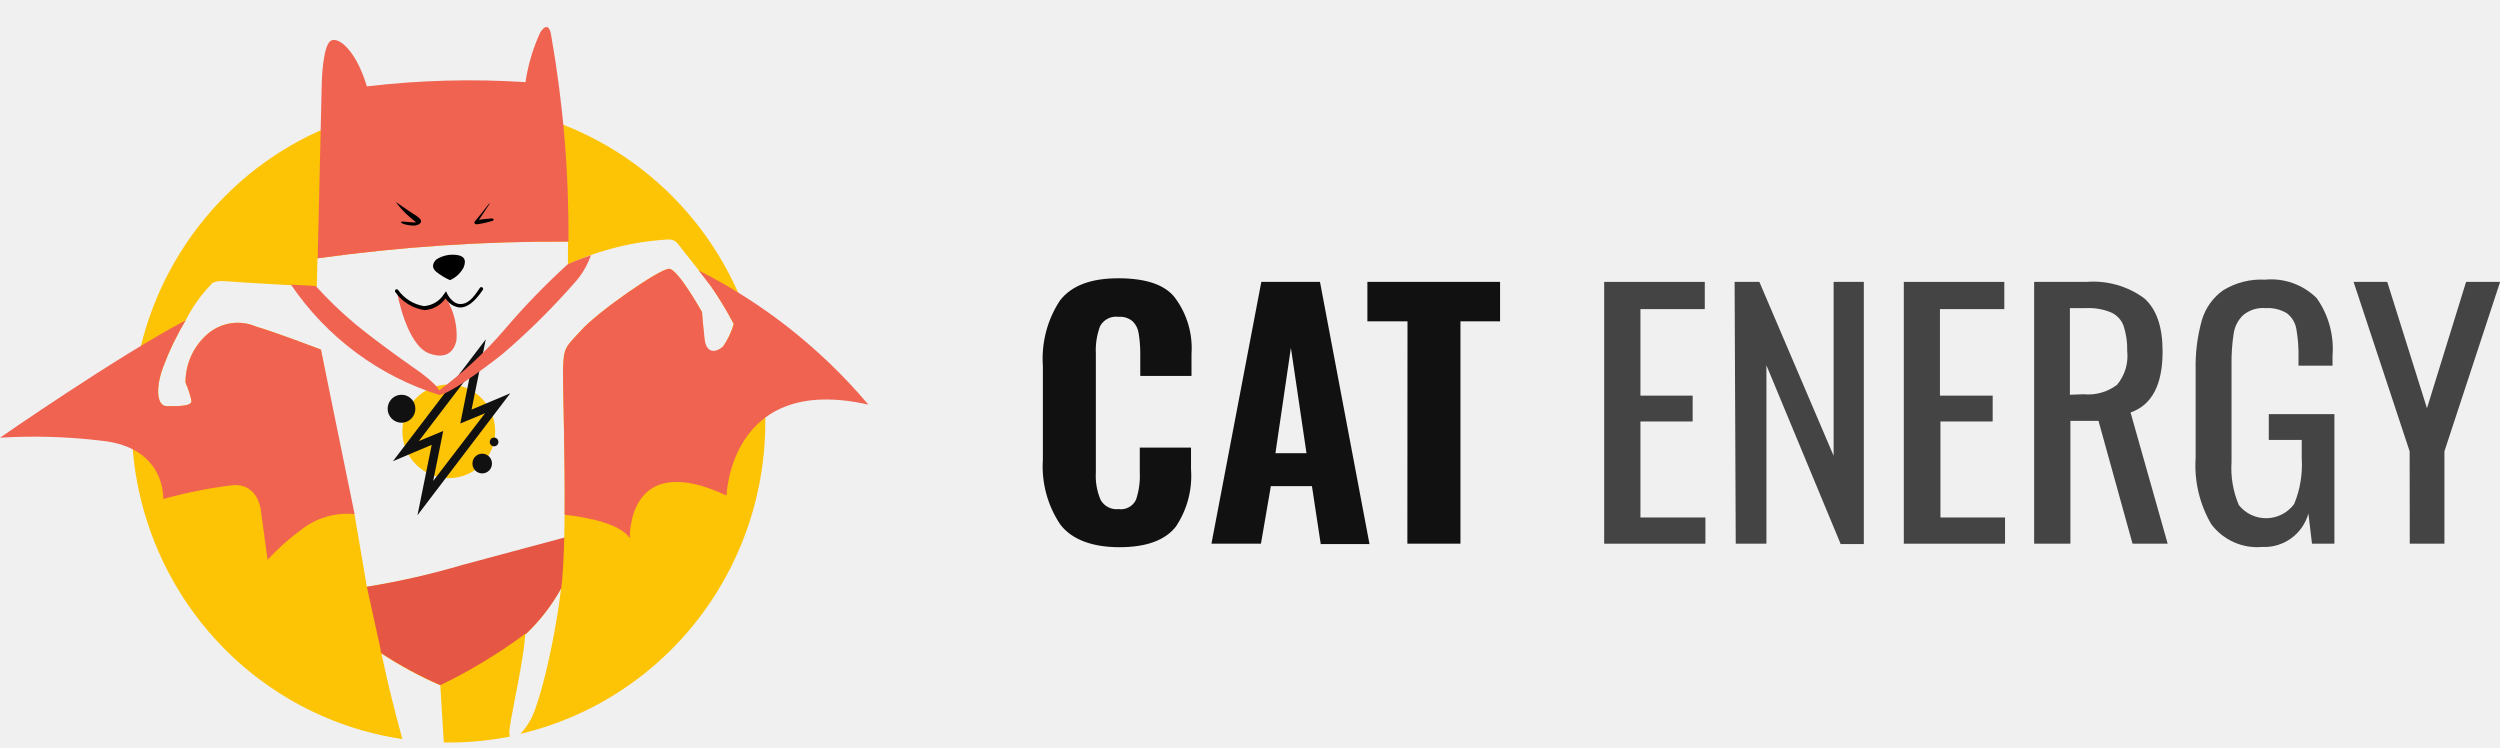
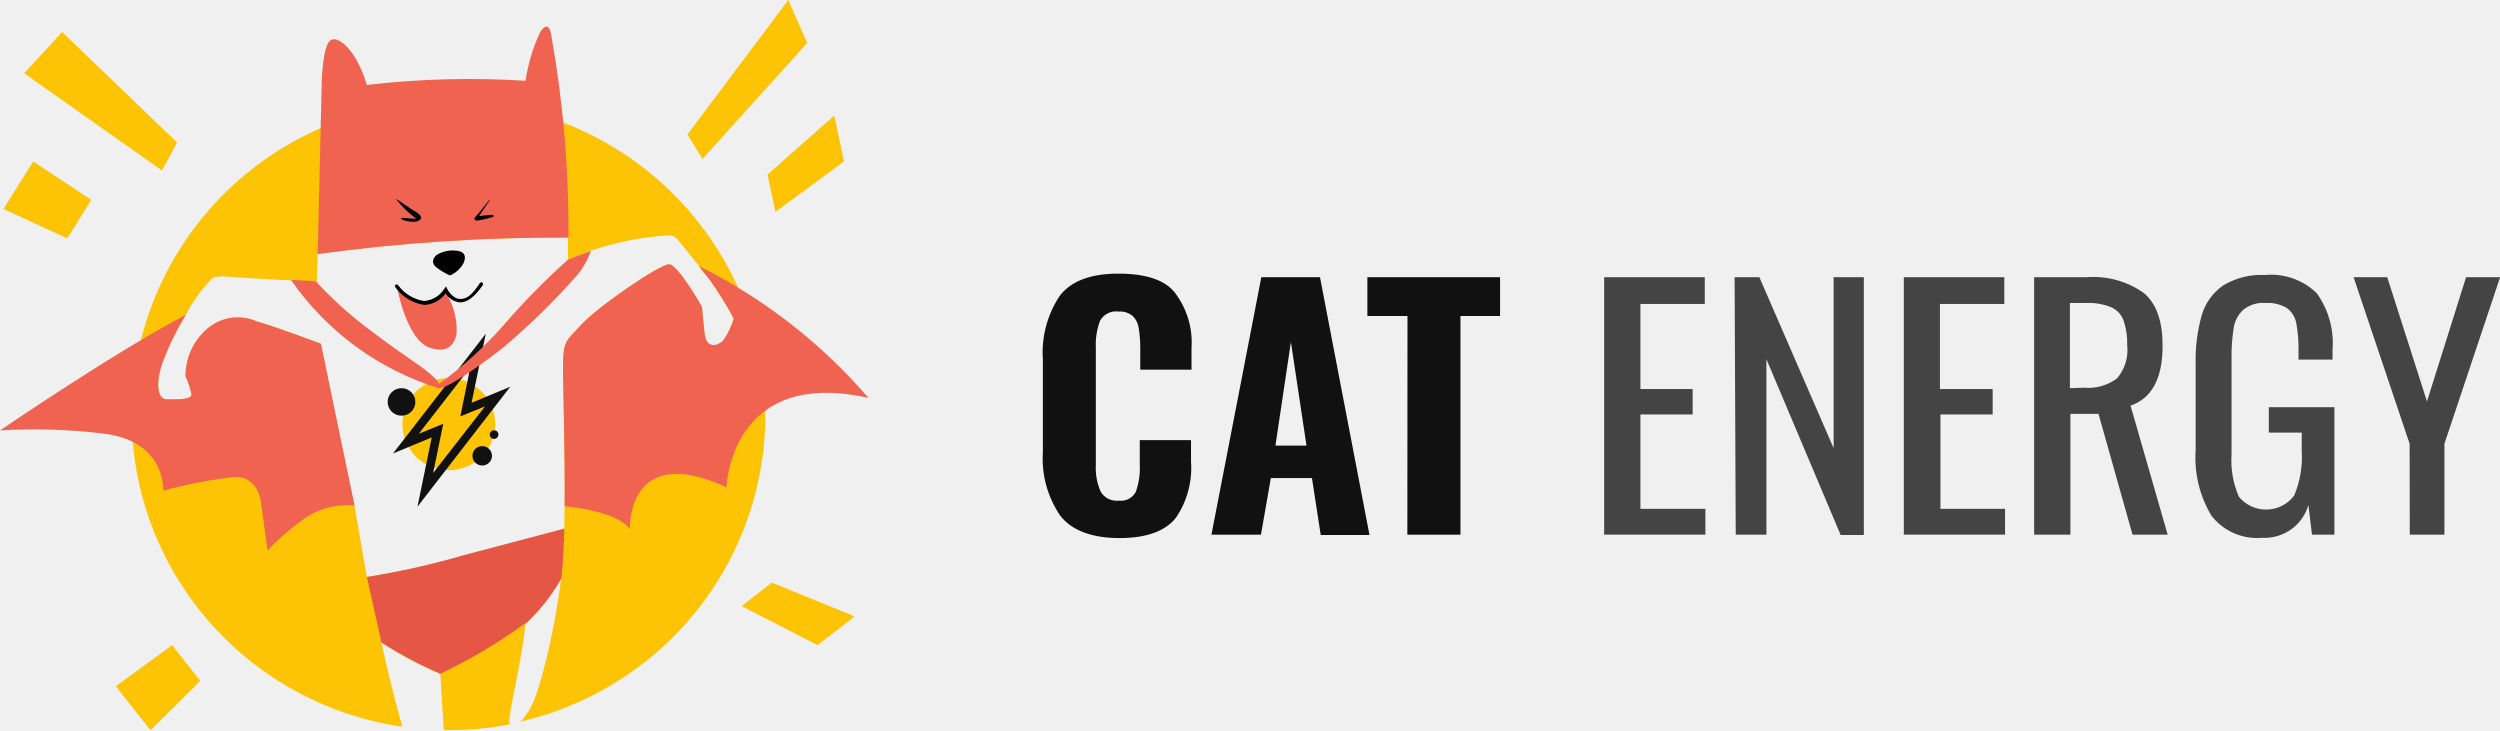
- <svg xmlns="http://www.w3.org/2000/svg" width="174" height="52" viewBox="0 0 174 52" fill="none">
-   <g clip-path="url(#clip0_2403_706)">
-     <path d="M51.582 20.854C50.097 17.265 47.705 14.131 44.646 11.765C41.586 9.399 37.965 7.883 34.143 7.368C30.321 6.853 26.433 7.357 22.865 8.831C19.297 10.304 16.174 12.695 13.807 15.765C11.44 18.835 9.912 22.478 9.376 26.329C8.84 30.18 9.313 34.106 10.75 37.715C12.186 41.324 14.535 44.491 17.562 46.899C20.59 49.307 24.19 50.873 28.005 51.44C27.505 49.624 26.997 47.617 26.549 45.488C27.852 46.34 29.224 47.082 30.649 47.703C30.649 47.703 30.753 49.58 30.89 51.675C32.431 51.701 33.97 51.564 35.482 51.266C35.443 51.048 35.443 50.824 35.482 50.606C35.732 48.981 36.421 46.053 36.559 44.167C37.552 43.23 38.395 42.142 39.057 40.943L39.005 41.326C38.531 45.027 37.541 48.981 36.938 50.076C36.742 50.438 36.502 50.774 36.223 51.075C39.341 50.337 42.263 48.924 44.785 46.934C47.308 44.943 49.372 42.423 50.833 39.548C52.294 36.673 53.118 33.512 53.247 30.284C53.377 27.056 52.808 23.838 51.582 20.854ZM50.316 24.147C49.937 24.521 49.153 24.773 49.023 23.643C48.894 22.514 48.86 21.723 48.86 21.723C48.86 21.723 47.197 18.742 46.577 18.708C45.957 18.673 41.555 21.723 40.392 23.052C39.384 24.173 39.186 24.095 39.186 26.067C39.186 27.553 39.376 33.167 39.272 37.459L32.251 39.345C30.045 39.983 27.801 40.483 25.532 40.839L24.671 35.773H24.55L22.336 24.33C22.336 24.33 19.054 23.078 17.848 22.74C17.282 22.49 16.657 22.408 16.046 22.505C15.436 22.602 14.865 22.874 14.403 23.287C13.931 23.704 13.553 24.218 13.296 24.796C13.039 25.373 12.908 25.999 12.912 26.632C13.095 27.036 13.233 27.459 13.326 27.892C13.369 28.309 12.292 28.266 11.603 28.266C10.914 28.266 10.81 27.015 11.353 25.546C11.777 24.417 12.301 23.329 12.921 22.296C13.387 21.374 13.988 20.527 14.704 19.785C14.704 19.785 14.825 19.49 15.781 19.577C16.737 19.664 22.052 19.95 22.052 19.95L22.095 17.978C27.872 17.173 33.699 16.784 39.531 16.814C39.531 17.344 39.531 17.874 39.531 18.404C41.739 17.387 44.118 16.797 46.542 16.666C46.672 16.663 46.801 16.692 46.917 16.751C47.032 16.81 47.132 16.897 47.206 17.005C47.499 17.378 49.282 19.611 49.489 19.933C50.068 20.768 50.594 21.638 51.065 22.54C50.904 23.11 50.651 23.651 50.316 24.139V24.147Z" fill="#FDC305" />
-     <path d="M48.636 18.829C49.041 19.351 49.394 19.811 49.498 19.95C50.077 20.785 50.603 21.656 51.074 22.557C50.91 23.109 50.66 23.631 50.333 24.104C49.954 24.477 49.17 24.729 49.041 23.6C48.912 22.47 48.86 21.723 48.86 21.723C48.86 21.723 47.198 18.742 46.578 18.708C45.957 18.673 41.555 21.723 40.392 23.052C39.385 24.173 39.186 24.095 39.186 26.067C39.186 27.371 39.333 31.846 39.298 35.825C40.858 35.999 43.149 36.434 43.838 37.459C43.838 37.459 43.588 31.22 50.566 34.487C50.566 34.487 50.807 25.981 60.438 28.162C57.164 24.284 53.151 21.111 48.636 18.829Z" fill="#F06351" />
-     <path d="M39.565 16.814C39.6 11.999 39.197 7.191 38.359 2.45C38.359 2.45 38.23 1.321 37.61 2.242C37.098 3.343 36.75 4.514 36.576 5.717C32.894 5.479 29.198 5.578 25.533 6.013C24.826 3.623 23.62 2.537 23.043 2.824C22.466 3.111 22.397 5.674 22.397 5.674L22.113 17.978C27.896 17.172 33.728 16.783 39.565 16.814Z" fill="#F06351" />
-     <path d="M39.065 40.943C39.177 40.014 39.237 38.78 39.272 37.416L32.252 39.301C30.046 39.955 27.802 40.468 25.533 40.839L26.489 45.184C26.489 45.279 26.489 45.375 26.549 45.47C27.852 46.323 29.224 47.064 30.649 47.686C32.733 46.681 34.717 45.48 36.576 44.097V44.15C37.565 43.217 38.404 42.135 39.065 40.943Z" fill="#E55645" />
-     <path d="M27.566 14.094C27.523 14.007 28.427 14.685 28.78 14.893C29.133 15.102 29.306 15.258 29.306 15.406C29.306 15.554 29.082 15.701 28.772 15.701C28.462 15.701 27.979 15.597 27.91 15.475C27.841 15.354 28.427 15.475 28.72 15.475H28.97C28.439 15.084 27.967 14.619 27.566 14.094Z" fill="black" />
-     <path d="M34.026 14.189C34.026 14.189 33.165 15.302 33.087 15.354C33.01 15.406 32.941 15.649 33.251 15.606C33.607 15.552 33.959 15.471 34.302 15.362C34.397 15.31 34.362 15.189 34.199 15.206C34.035 15.223 33.613 15.249 33.337 15.302L34.069 14.198C34.069 14.198 34.095 14.094 34.026 14.189Z" fill="black" />
-     <path d="M31.322 19.498C31.721 19.321 32.051 19.016 32.26 18.63C32.502 18.056 32.26 17.839 31.881 17.761C31.36 17.665 30.822 17.77 30.374 18.056C30.038 18.378 30.081 18.69 30.374 18.925C30.665 19.155 30.983 19.348 31.322 19.498Z" fill="black" />
-     <path d="M31.011 20.593C30.912 20.79 30.778 20.967 30.615 21.115C30.37 21.314 30.068 21.429 29.754 21.445C29.279 21.492 28.805 21.355 28.427 21.062C28.253 20.96 28.099 20.828 27.971 20.672C27.884 20.577 27.779 20.503 27.66 20.454C27.66 20.454 28.306 24.026 29.874 24.599C31.442 25.172 31.735 23.939 31.778 23.608C31.83 22.62 31.584 21.638 31.072 20.793C31.072 20.532 31.054 20.706 31.011 20.593Z" fill="#F06351" />
-     <path d="M29.547 21.584C29.144 21.525 28.757 21.385 28.409 21.172C28.061 20.958 27.759 20.676 27.523 20.341C27.502 20.317 27.49 20.287 27.49 20.254C27.49 20.222 27.502 20.192 27.523 20.168C27.534 20.156 27.547 20.147 27.562 20.14C27.577 20.134 27.593 20.131 27.609 20.131C27.625 20.131 27.641 20.134 27.655 20.14C27.67 20.147 27.684 20.156 27.695 20.168C27.908 20.469 28.178 20.725 28.491 20.921C28.802 21.116 29.15 21.247 29.512 21.306C29.799 21.284 30.077 21.194 30.323 21.043C30.568 20.892 30.775 20.684 30.925 20.437L31.046 20.272L31.132 20.463C31.132 20.463 31.459 21.123 31.993 21.158C32.527 21.193 32.906 20.793 33.397 20.037C33.416 20.01 33.444 19.99 33.476 19.984C33.509 19.977 33.542 19.984 33.57 20.003C33.597 20.021 33.616 20.05 33.623 20.082C33.629 20.115 33.622 20.149 33.604 20.176C33.03 21.028 32.487 21.436 31.976 21.401C31.779 21.375 31.589 21.304 31.422 21.195C31.255 21.085 31.115 20.939 31.011 20.767C30.843 21.005 30.624 21.201 30.37 21.342C30.117 21.484 29.836 21.566 29.547 21.584Z" fill="black" />
-     <path d="M31.235 33.279C33.019 33.279 34.465 31.821 34.465 30.021C34.465 28.221 33.019 26.763 31.235 26.763C29.451 26.763 28.005 28.221 28.005 30.021C28.005 31.821 29.451 33.279 31.235 33.279Z" fill="#FDC305" />
-     <path d="M35.516 27.371L32.82 28.509L33.811 23.617L27.35 32.098L30.047 30.959L29.056 35.86L35.516 27.371ZM29.151 30.699L32.734 25.998L32.036 29.474L33.759 28.761L30.15 33.471L30.848 29.995L29.151 30.699Z" fill="#111111" />
-     <path d="M27.945 29.422C28.477 29.422 28.91 28.986 28.91 28.448C28.91 27.911 28.477 27.475 27.945 27.475C27.412 27.475 26.98 27.911 26.98 28.448C26.98 28.986 27.412 29.422 27.945 29.422Z" fill="#111111" />
-     <path d="M33.561 32.949C33.937 32.949 34.242 32.642 34.242 32.263C34.242 31.884 33.937 31.576 33.561 31.576C33.185 31.576 32.881 31.884 32.881 32.263C32.881 32.642 33.185 32.949 33.561 32.949Z" fill="#111111" />
-     <path d="M34.388 31.064C34.555 31.064 34.69 30.928 34.69 30.76C34.69 30.592 34.555 30.456 34.388 30.456C34.222 30.456 34.087 30.592 34.087 30.76C34.087 30.928 34.222 31.064 34.388 31.064Z" fill="#111111" />
-     <path d="M39.522 18.386C37.967 19.8 36.503 21.312 35.138 22.913C33.778 24.503 32.243 25.931 30.564 27.171C30.374 26.71 29.159 25.85 29.159 25.85C29.159 25.85 26.454 23.982 24.68 22.514C23.721 21.708 22.817 20.837 21.975 19.907L20.252 19.811C22.739 23.476 26.383 26.183 30.589 27.492C31.33 27.371 33.415 25.868 34.974 24.642C36.819 23.06 38.546 21.344 40.143 19.507C40.572 18.993 40.904 18.404 41.125 17.769C40.143 18.099 39.522 18.386 39.522 18.386Z" fill="#F06351" />
-     <path d="M22.337 24.33C22.337 24.33 19.055 23.078 17.849 22.74C17.282 22.49 16.657 22.408 16.047 22.505C15.436 22.602 14.866 22.874 14.403 23.287C13.931 23.704 13.554 24.218 13.296 24.796C13.039 25.373 12.908 25.999 12.913 26.632C13.095 27.036 13.233 27.459 13.326 27.892C13.369 28.309 12.293 28.266 11.603 28.266C10.914 28.266 10.811 27.015 11.354 25.546C11.777 24.417 12.302 23.329 12.921 22.296C8.227 24.764 0 30.464 0 30.464C2.353 30.321 4.714 30.391 7.055 30.673C11.578 31.133 11.362 34.731 11.362 34.731C12.953 34.288 14.574 33.966 16.212 33.766C18.038 33.645 18.168 35.608 18.168 35.608L18.624 38.962C19.317 38.206 20.082 37.519 20.907 36.912C21.97 36.053 23.324 35.648 24.68 35.782L22.337 24.33Z" fill="#F06351" />
-     <path d="M73.79 36.495C72.903 35.168 72.478 33.581 72.584 31.985V25.468C72.472 23.86 72.89 22.259 73.773 20.915C74.571 19.878 75.935 19.362 77.864 19.368C79.794 19.374 81.1 19.829 81.784 20.732C82.617 21.852 83.023 23.237 82.929 24.634V26.163H79.363V24.503C79.358 24.067 79.321 23.631 79.251 23.2C79.208 22.888 79.066 22.599 78.846 22.375C78.711 22.257 78.553 22.168 78.383 22.113C78.213 22.058 78.034 22.038 77.856 22.053C77.6 22.015 77.339 22.056 77.108 22.173C76.876 22.29 76.686 22.475 76.564 22.705C76.337 23.315 76.237 23.966 76.271 24.616V32.889C76.231 33.544 76.347 34.199 76.607 34.8C76.731 35.017 76.915 35.193 77.137 35.305C77.359 35.418 77.609 35.463 77.856 35.434C78.098 35.469 78.345 35.425 78.562 35.31C78.778 35.195 78.953 35.013 79.062 34.791C79.27 34.18 79.361 33.534 79.329 32.889V31.151H82.895V32.654C83 34.072 82.626 35.483 81.835 36.66C81.077 37.615 79.768 38.085 77.907 38.085C76.047 38.085 74.591 37.563 73.79 36.495Z" fill="#111111" />
-     <path d="M87.788 19.62H91.871L95.317 37.867H91.923L91.311 33.836H88.451L87.762 37.841H84.317L87.788 19.62ZM90.932 31.542L89.847 24.208L88.77 31.542H90.932Z" fill="#111111" />
-     <path d="M97.962 22.366H95.171V19.62H104.405V22.366H101.648V37.841H97.953L97.962 22.366Z" fill="#111111" />
-     <path d="M111.65 19.62H118.653V21.514H114.174V27.536H117.809V29.335H114.174V36.017H118.696V37.841H111.65V19.62Z" fill="#444444" />
-     <path d="M120.729 19.62H122.452L127.62 31.724V19.62H129.722V37.867H128.111L122.943 25.424V37.841H120.807L120.729 19.62Z" fill="#444444" />
-     <path d="M132.505 19.62H139.499V21.514H135.02V27.536H138.69V29.335H135.055V36.017H139.551V37.841H132.505V19.62Z" fill="#444444" />
-     <path d="M141.576 19.62H145.211C146.643 19.504 148.07 19.907 149.234 20.758C150.095 21.514 150.517 22.748 150.517 24.46C150.517 26.777 149.773 28.194 148.286 28.709L150.87 37.841H148.424L146.055 29.291H144.1V37.841H141.576V19.62ZM145.021 27.44C145.851 27.521 146.681 27.286 147.347 26.78C147.618 26.457 147.82 26.081 147.942 25.676C148.063 25.271 148.101 24.846 148.053 24.425C148.071 23.836 147.986 23.248 147.804 22.687C147.73 22.481 147.615 22.291 147.467 22.13C147.319 21.969 147.141 21.839 146.942 21.749C146.383 21.518 145.78 21.414 145.176 21.445H144.065V27.475L145.021 27.44Z" fill="#444444" />
-     <path d="M153.911 36.495C153.088 35.093 152.707 33.471 152.817 31.846V25.763C152.788 24.59 152.933 23.418 153.248 22.288C153.497 21.438 154.026 20.699 154.747 20.194C155.618 19.664 156.626 19.41 157.641 19.464C158.298 19.401 158.961 19.483 159.582 19.705C160.204 19.927 160.771 20.284 161.242 20.75C162.068 21.918 162.459 23.343 162.344 24.773V25.451H159.976V24.886C159.992 24.21 159.94 23.535 159.821 22.87C159.742 22.444 159.509 22.063 159.166 21.801C158.719 21.535 158.202 21.411 157.684 21.445C157.122 21.396 156.562 21.571 156.125 21.931C155.768 22.273 155.534 22.726 155.462 23.218C155.353 23.933 155.304 24.657 155.315 25.381V32.15C155.247 33.178 155.421 34.209 155.824 35.156C156.057 35.448 156.354 35.681 156.691 35.84C157.028 35.998 157.396 36.076 157.768 36.068C158.139 36.061 158.504 35.968 158.835 35.796C159.165 35.624 159.452 35.379 159.674 35.078C160.089 34.076 160.269 32.99 160.2 31.907V30.621H157.908V28.822H162.474V37.841H160.914L160.665 35.747C160.467 36.443 160.042 37.051 159.459 37.472C158.876 37.893 158.168 38.103 157.452 38.067C156.778 38.127 156.1 38.014 155.481 37.739C154.862 37.465 154.322 37.036 153.911 36.495Z" fill="#444444" />
-     <path d="M167.711 31.411L163.809 19.62H166.152L168.917 28.414L171.639 19.62H174.008L170.132 31.411V37.841H167.72L167.711 31.411Z" fill="#444444" />
+ <svg xmlns="http://www.w3.org/2000/svg" width="202" height="59" viewBox="0 0 202 59" fill="none">
+   <g clip-path="url(#clip0_2403_439)">
+     <path d="M59.883 23.806C58.158 19.709 55.382 16.132 51.83 13.431C48.278 10.729 44.074 8.999 39.637 8.411C35.201 7.823 30.686 8.399 26.544 10.081C22.402 11.763 18.776 14.492 16.029 17.997C13.281 21.502 11.508 25.66 10.885 30.056C10.262 34.453 10.812 38.934 12.479 43.054C14.147 47.175 16.874 50.789 20.389 53.538C23.903 56.287 28.083 58.075 32.511 58.722C31.931 56.649 31.341 54.358 30.821 51.928C32.334 52.901 33.926 53.747 35.581 54.457C35.581 54.457 35.701 56.599 35.861 58.99C37.65 59.021 39.436 58.864 41.192 58.524C41.146 58.275 41.146 58.019 41.192 57.77C41.482 55.915 42.282 52.572 42.442 50.42C43.595 49.35 44.573 48.108 45.342 46.74L45.282 47.176C44.732 51.402 43.582 55.915 42.882 57.165C42.655 57.579 42.376 57.962 42.052 58.306C45.672 57.463 49.064 55.85 51.992 53.578C54.921 51.306 57.317 48.429 59.013 45.147C60.709 41.865 61.666 38.257 61.816 34.572C61.966 30.887 61.306 27.213 59.883 23.806ZM58.412 27.566C57.972 27.992 57.062 28.28 56.912 26.99C56.762 25.701 56.722 24.798 56.722 24.798C56.722 24.798 54.792 21.396 54.072 21.356C53.352 21.317 48.242 24.798 46.892 26.316C45.722 27.596 45.492 27.506 45.492 29.758C45.492 31.454 45.712 37.862 45.592 42.762L37.441 44.915C34.88 45.644 32.274 46.214 29.641 46.621L28.641 40.838H28.501L25.931 27.774C25.931 27.774 22.121 26.346 20.721 25.959C20.063 25.674 19.337 25.581 18.628 25.692C17.92 25.802 17.258 26.112 16.72 26.584C16.172 27.06 15.734 27.647 15.436 28.306C15.137 28.965 14.985 29.68 14.99 30.403C15.202 30.864 15.363 31.346 15.47 31.841C15.52 32.317 14.27 32.267 13.47 32.267C12.67 32.267 12.55 30.839 13.18 29.163C13.672 27.874 14.281 26.632 15 25.453C15.541 24.4 16.239 23.433 17.07 22.586C17.07 22.586 17.21 22.249 18.32 22.348C19.43 22.447 25.601 22.775 25.601 22.775L25.651 20.523C32.358 19.605 39.122 19.16 45.892 19.194C45.892 19.799 45.892 20.404 45.892 21.009C48.456 19.848 51.218 19.175 54.032 19.025C54.183 19.021 54.332 19.055 54.466 19.122C54.601 19.19 54.716 19.289 54.802 19.412C55.142 19.839 57.212 22.388 57.452 22.755C58.125 23.708 58.736 24.702 59.282 25.731C59.095 26.382 58.801 26.999 58.412 27.556V27.566Z" fill="#FDC305" />
+     <path d="M56.463 21.495C56.933 22.09 57.343 22.616 57.463 22.775C58.135 23.728 58.746 24.721 59.293 25.75C59.103 26.381 58.812 26.977 58.433 27.516C57.993 27.943 57.083 28.23 56.933 26.941C56.783 25.651 56.723 24.798 56.723 24.798C56.723 24.798 54.793 21.396 54.073 21.356C53.353 21.317 48.242 24.798 46.892 26.316C45.722 27.596 45.492 27.506 45.492 29.758C45.492 31.246 45.662 36.354 45.622 40.897C47.432 41.096 50.093 41.592 50.893 42.762C50.893 42.762 50.603 35.64 58.703 39.37C58.703 39.37 58.983 29.659 70.163 32.148C66.363 27.722 61.703 24.099 56.463 21.495Z" fill="#F06351" />
+     <path d="M45.932 19.194C45.973 13.697 45.504 8.209 44.532 2.797C44.532 2.797 44.382 1.508 43.662 2.559C43.068 3.816 42.664 5.153 42.462 6.527C38.187 6.255 33.896 6.368 29.642 6.864C28.821 4.136 27.421 2.896 26.751 3.224C26.081 3.551 26.001 6.477 26.001 6.477L25.671 20.523C32.385 19.604 39.155 19.159 45.932 19.194Z" fill="#F06351" />
+     <path d="M45.352 46.74C45.481 45.678 45.551 44.27 45.592 42.712L37.441 44.865C34.881 45.611 32.276 46.197 29.642 46.621L30.752 51.58C30.752 51.69 30.752 51.799 30.822 51.908C32.334 52.881 33.926 53.727 35.581 54.437C38 53.29 40.304 51.919 42.462 50.34V50.4C43.61 49.335 44.584 48.1 45.352 46.74Z" fill="#E55645" />
+     <path d="M32.002 16.089C31.952 15.99 33.002 16.764 33.412 17.002C33.822 17.24 34.022 17.418 34.022 17.587C34.022 17.756 33.762 17.924 33.402 17.924C33.042 17.924 32.482 17.805 32.402 17.666C32.322 17.527 33.002 17.666 33.342 17.666H33.632C33.016 17.22 32.467 16.689 32.002 16.089Z" fill="black" />
+     <path d="M39.502 16.198C39.502 16.198 38.502 17.468 38.412 17.527C38.322 17.587 38.242 17.865 38.602 17.815C39.015 17.754 39.423 17.661 39.822 17.537C39.932 17.478 39.892 17.339 39.702 17.359C39.512 17.379 39.022 17.408 38.702 17.468L39.552 16.208C39.552 16.208 39.582 16.089 39.502 16.198Z" fill="black" />
+     <path d="M36.362 22.259C36.825 22.056 37.208 21.708 37.452 21.267C37.732 20.612 37.452 20.364 37.012 20.275C36.406 20.166 35.782 20.286 35.262 20.612C34.872 20.979 34.922 21.336 35.262 21.604C35.599 21.867 35.969 22.087 36.362 22.259Z" fill="black" />
+     <path d="M36.002 23.509C35.887 23.734 35.731 23.936 35.542 24.104C35.257 24.331 34.907 24.463 34.542 24.481C33.991 24.534 33.441 24.378 33.002 24.044C32.8 23.927 32.621 23.776 32.472 23.598C32.371 23.49 32.249 23.405 32.112 23.35C32.112 23.35 32.862 27.427 34.682 28.081C36.502 28.736 36.842 27.328 36.892 26.951C36.953 25.822 36.667 24.701 36.072 23.737C36.072 23.439 36.052 23.638 36.002 23.509Z" fill="#F06351" />
+     <path d="M34.301 24.64C33.834 24.573 33.384 24.413 32.98 24.169C32.576 23.925 32.226 23.603 31.951 23.221C31.927 23.194 31.913 23.159 31.913 23.122C31.913 23.085 31.927 23.05 31.951 23.023C31.965 23.009 31.98 22.999 31.997 22.992C32.014 22.985 32.033 22.981 32.051 22.981C32.07 22.981 32.089 22.985 32.106 22.992C32.123 22.999 32.139 23.009 32.151 23.023C32.399 23.367 32.713 23.659 33.075 23.882C33.437 24.105 33.841 24.255 34.261 24.322C34.594 24.297 34.917 24.195 35.202 24.022C35.487 23.85 35.727 23.613 35.901 23.33L36.041 23.142L36.142 23.36C36.142 23.36 36.522 24.114 37.142 24.154C37.761 24.193 38.202 23.737 38.772 22.874C38.793 22.842 38.826 22.82 38.863 22.813C38.901 22.805 38.94 22.813 38.971 22.834C39.003 22.855 39.025 22.888 39.033 22.925C39.04 22.962 39.033 23.001 39.011 23.033C38.345 24.005 37.715 24.471 37.121 24.431C36.892 24.401 36.673 24.32 36.479 24.195C36.285 24.07 36.122 23.903 36.002 23.707C35.806 23.978 35.552 24.203 35.258 24.364C34.964 24.525 34.637 24.619 34.301 24.64Z" fill="black" />
+     <path d="M36.262 37.991C38.333 37.991 40.012 36.325 40.012 34.271C40.012 32.217 38.333 30.551 36.262 30.551C34.191 30.551 32.512 32.217 32.512 34.271C32.512 36.325 34.191 37.991 36.262 37.991Z" fill="#FDC305" />
+     <path d="M41.232 31.246L38.102 32.545L39.252 26.961L31.752 36.642L34.882 35.343L33.732 40.937L41.232 31.246ZM33.842 35.045L38.002 29.679L37.192 33.646L39.192 32.833L35.002 38.209L35.812 34.241L33.842 35.045Z" fill="#111111" />
+     <path d="M32.441 33.587C33.06 33.587 33.562 33.089 33.562 32.476C33.562 31.862 33.06 31.365 32.441 31.365C31.823 31.365 31.322 31.862 31.322 32.476C31.322 33.089 31.823 33.587 32.441 33.587Z" fill="#111111" />
+     <path d="M38.962 37.614C39.398 37.614 39.752 37.263 39.752 36.83C39.752 36.398 39.398 36.047 38.962 36.047C38.526 36.047 38.172 36.398 38.172 36.83C38.172 37.263 38.526 37.614 38.962 37.614Z" fill="#111111" />
+     <path d="M39.922 35.462C40.115 35.462 40.272 35.306 40.272 35.114C40.272 34.923 40.115 34.767 39.922 34.767C39.729 34.767 39.572 34.923 39.572 35.114C39.572 35.306 39.729 35.462 39.922 35.462Z" fill="#111111" />
+     <path d="M45.882 20.989C44.077 22.603 42.377 24.329 40.792 26.157C39.213 27.972 37.432 29.602 35.482 31.018C35.262 30.492 33.852 29.51 33.852 29.51C33.852 29.51 30.712 27.377 28.651 25.701C27.538 24.781 26.489 23.787 25.511 22.725L23.511 22.616C26.398 26.799 30.628 29.89 35.512 31.385C36.372 31.246 38.792 29.53 40.602 28.131C42.743 26.325 44.749 24.365 46.602 22.269C47.1 21.682 47.487 21.009 47.742 20.285C46.602 20.662 45.882 20.989 45.882 20.989Z" fill="#F06351" />
+     <path d="M65.223 3.472L56.763 12.836L55.543 10.862L63.693 0L65.223 3.472Z" fill="#FDC305" />
+     <path d="M62.653 17.121L68.193 13.044L67.413 9.334L62.013 14.105L62.653 17.121Z" fill="#FDC305" />
+     <path d="M59.923 48.972L66.053 52.126L69.063 49.805L62.373 47.077L59.923 48.972Z" fill="#FDC305" />
+     <path d="M1.95 5.922L5.02 2.589L14.31 11.516L13.09 13.778L1.95 5.922Z" fill="#FDC305" />
+     <path d="M7.38 16.149L2.68 13.044L0.28 16.883L5.43 19.263L7.38 16.149Z" fill="#FDC305" />
+     <path d="M13.91 52.126L9.36 55.449L12.16 59L16.18 55.012L13.91 52.126Z" fill="#FDC305" />
+     <path d="M25.931 27.774C25.931 27.774 22.121 26.346 20.721 25.959C20.064 25.674 19.338 25.581 18.629 25.692C17.92 25.802 17.258 26.112 16.721 26.584C16.173 27.06 15.735 27.647 15.436 28.306C15.137 28.965 14.986 29.68 14.991 30.403C15.202 30.864 15.363 31.346 15.471 31.841C15.521 32.317 14.271 32.267 13.471 32.267C12.671 32.267 12.551 30.839 13.181 29.163C13.672 27.874 14.281 26.632 15.001 25.453C9.55 28.27 0 34.777 0 34.777C2.732 34.614 5.473 34.693 8.19 35.015C13.441 35.541 13.191 39.647 13.191 39.647C15.037 39.142 16.919 38.775 18.821 38.546C20.941 38.407 21.091 40.649 21.091 40.649L21.621 44.478C22.426 43.614 23.313 42.831 24.271 42.137C25.506 41.157 27.078 40.694 28.651 40.848L25.931 27.774Z" fill="#F06351" />
+     <path d="M85.664 41.661C84.634 40.147 84.141 38.336 84.264 36.513V29.073C84.134 27.237 84.619 25.41 85.644 23.876C86.571 22.692 88.154 22.104 90.394 22.11C92.634 22.117 94.151 22.636 94.944 23.668C95.912 24.946 96.384 26.526 96.274 28.121V29.867H92.134V27.972C92.129 27.474 92.085 26.977 92.004 26.485C91.954 26.128 91.789 25.798 91.534 25.542C91.377 25.408 91.194 25.307 90.996 25.244C90.799 25.181 90.591 25.157 90.384 25.175C90.087 25.131 89.784 25.179 89.516 25.312C89.247 25.445 89.027 25.657 88.884 25.919C88.621 26.616 88.505 27.358 88.544 28.101V37.545C88.499 38.292 88.632 39.04 88.934 39.727C89.079 39.974 89.293 40.175 89.55 40.304C89.808 40.432 90.098 40.483 90.384 40.451C90.666 40.49 90.953 40.441 91.204 40.309C91.456 40.177 91.659 39.97 91.784 39.717C92.026 39.019 92.131 38.282 92.094 37.545V35.561H96.234V37.277C96.356 38.895 95.923 40.507 95.004 41.849C94.124 42.941 92.604 43.476 90.444 43.476C88.284 43.476 86.594 42.881 85.664 41.661Z" fill="#111111" />
+     <path d="M101.915 22.398H106.655L110.655 43.228H106.715L106.005 38.626H102.685L101.885 43.199H97.885L101.915 22.398ZM105.565 36.007L104.305 27.635L103.055 36.007H105.565Z" fill="#111111" />
+     <path d="M113.725 25.532H110.485V22.398H121.205V25.532H118.005V43.199H113.715L113.725 25.532Z" fill="#111111" />
+     <path d="M129.616 22.398H137.746V24.56H132.546V31.434H136.766V33.488H132.546V41.115H137.796V43.199H129.616V22.398Z" fill="#444444" />
+     <path d="M140.157 22.398H142.157L148.157 36.215V22.398H150.597V43.228H148.727L142.727 29.024V43.199H140.247L140.157 22.398Z" fill="#444444" />
+     <path d="M153.828 22.398H161.948V24.56H156.748V31.434H161.008V33.488H156.788V41.115H162.008V43.199H153.828V22.398Z" fill="#444444" />
+     <path d="M164.358 22.398H168.578C170.241 22.265 171.897 22.726 173.248 23.697C174.248 24.56 174.738 25.969 174.738 27.923C174.738 30.568 173.875 32.185 172.148 32.773L175.148 43.199H172.308L169.558 33.438H167.288V43.199H164.358V22.398ZM168.358 31.325C169.322 31.418 170.285 31.149 171.058 30.571C171.372 30.202 171.607 29.774 171.748 29.311C171.889 28.849 171.933 28.363 171.878 27.883C171.898 27.21 171.8 26.539 171.588 25.899C171.502 25.663 171.369 25.447 171.198 25.263C171.026 25.079 170.819 24.931 170.588 24.828C169.939 24.564 169.239 24.445 168.538 24.481H167.248V31.365L168.358 31.325Z" fill="#444444" />
+     <path d="M178.679 41.661C177.723 40.061 177.28 38.21 177.409 36.354V29.411C177.374 28.071 177.543 26.733 177.909 25.443C178.198 24.473 178.811 23.63 179.649 23.052C180.66 22.448 181.83 22.158 183.009 22.219C183.771 22.147 184.54 22.241 185.262 22.495C185.984 22.749 186.642 23.155 187.189 23.687C188.148 25.02 188.602 26.647 188.469 28.28V29.054H185.719V28.409C185.738 27.638 185.677 26.867 185.539 26.108C185.448 25.621 185.177 25.186 184.779 24.887C184.26 24.584 183.66 24.442 183.059 24.481C182.406 24.425 181.756 24.625 181.249 25.036C180.834 25.427 180.563 25.944 180.479 26.504C180.352 27.322 180.295 28.148 180.309 28.974V36.701C180.229 37.876 180.432 39.052 180.899 40.133C181.17 40.466 181.515 40.733 181.906 40.913C182.297 41.094 182.725 41.183 183.156 41.174C183.587 41.166 184.011 41.059 184.394 40.864C184.778 40.668 185.111 40.387 185.369 40.044C185.851 38.9 186.059 37.661 185.979 36.424V34.956H183.319V32.902H188.619V43.199H186.809L186.519 40.808C186.29 41.602 185.796 42.296 185.119 42.777C184.442 43.258 183.621 43.497 182.789 43.456C182.007 43.525 181.22 43.396 180.501 43.082C179.783 42.768 179.156 42.279 178.679 41.661Z" fill="#444444" />
+     <path d="M194.699 35.858L190.169 22.398H192.889L196.099 32.436L199.259 22.398H202.009L197.509 35.858V43.199H194.709L194.699 35.858Z" fill="#444444" />
  </g>
  <defs>
-     <clipPath id="clip0_2403_706">
-       <rect width="174" height="51.683" fill="white" />
+     <clipPath id="clip0_2403_439">
+       <rect width="202" height="59" fill="white" />
    </clipPath>
  </defs>
</svg>
